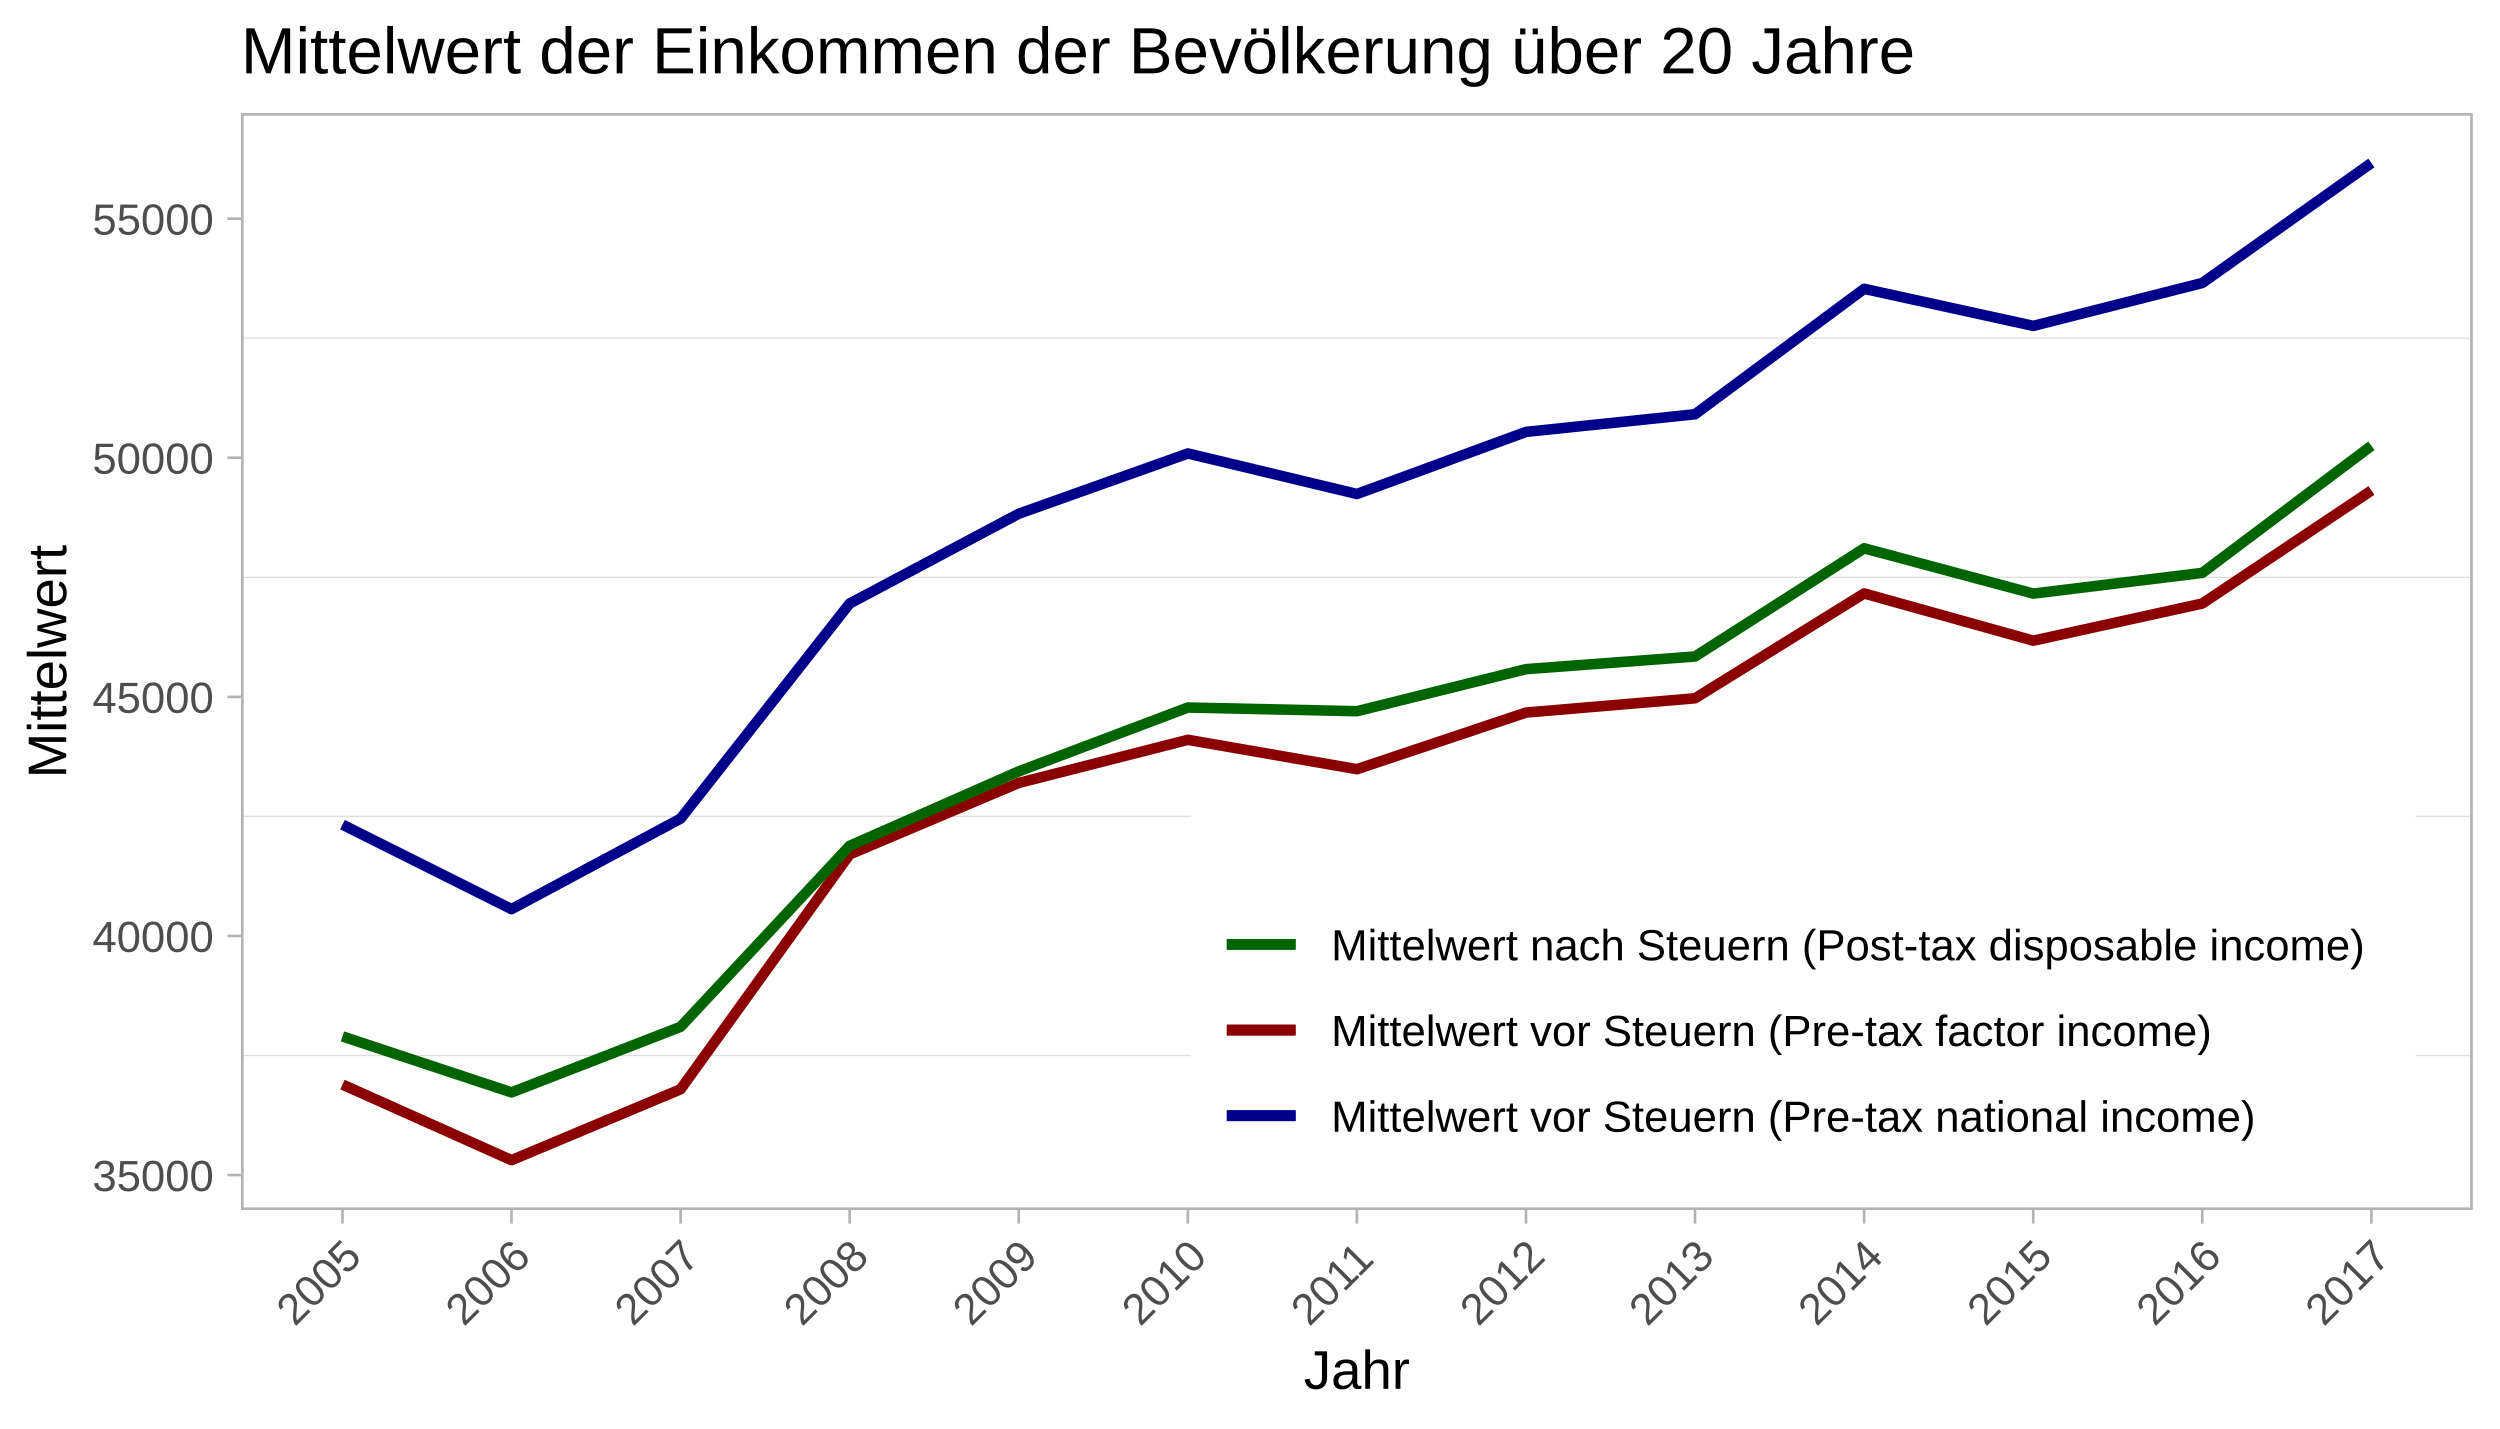
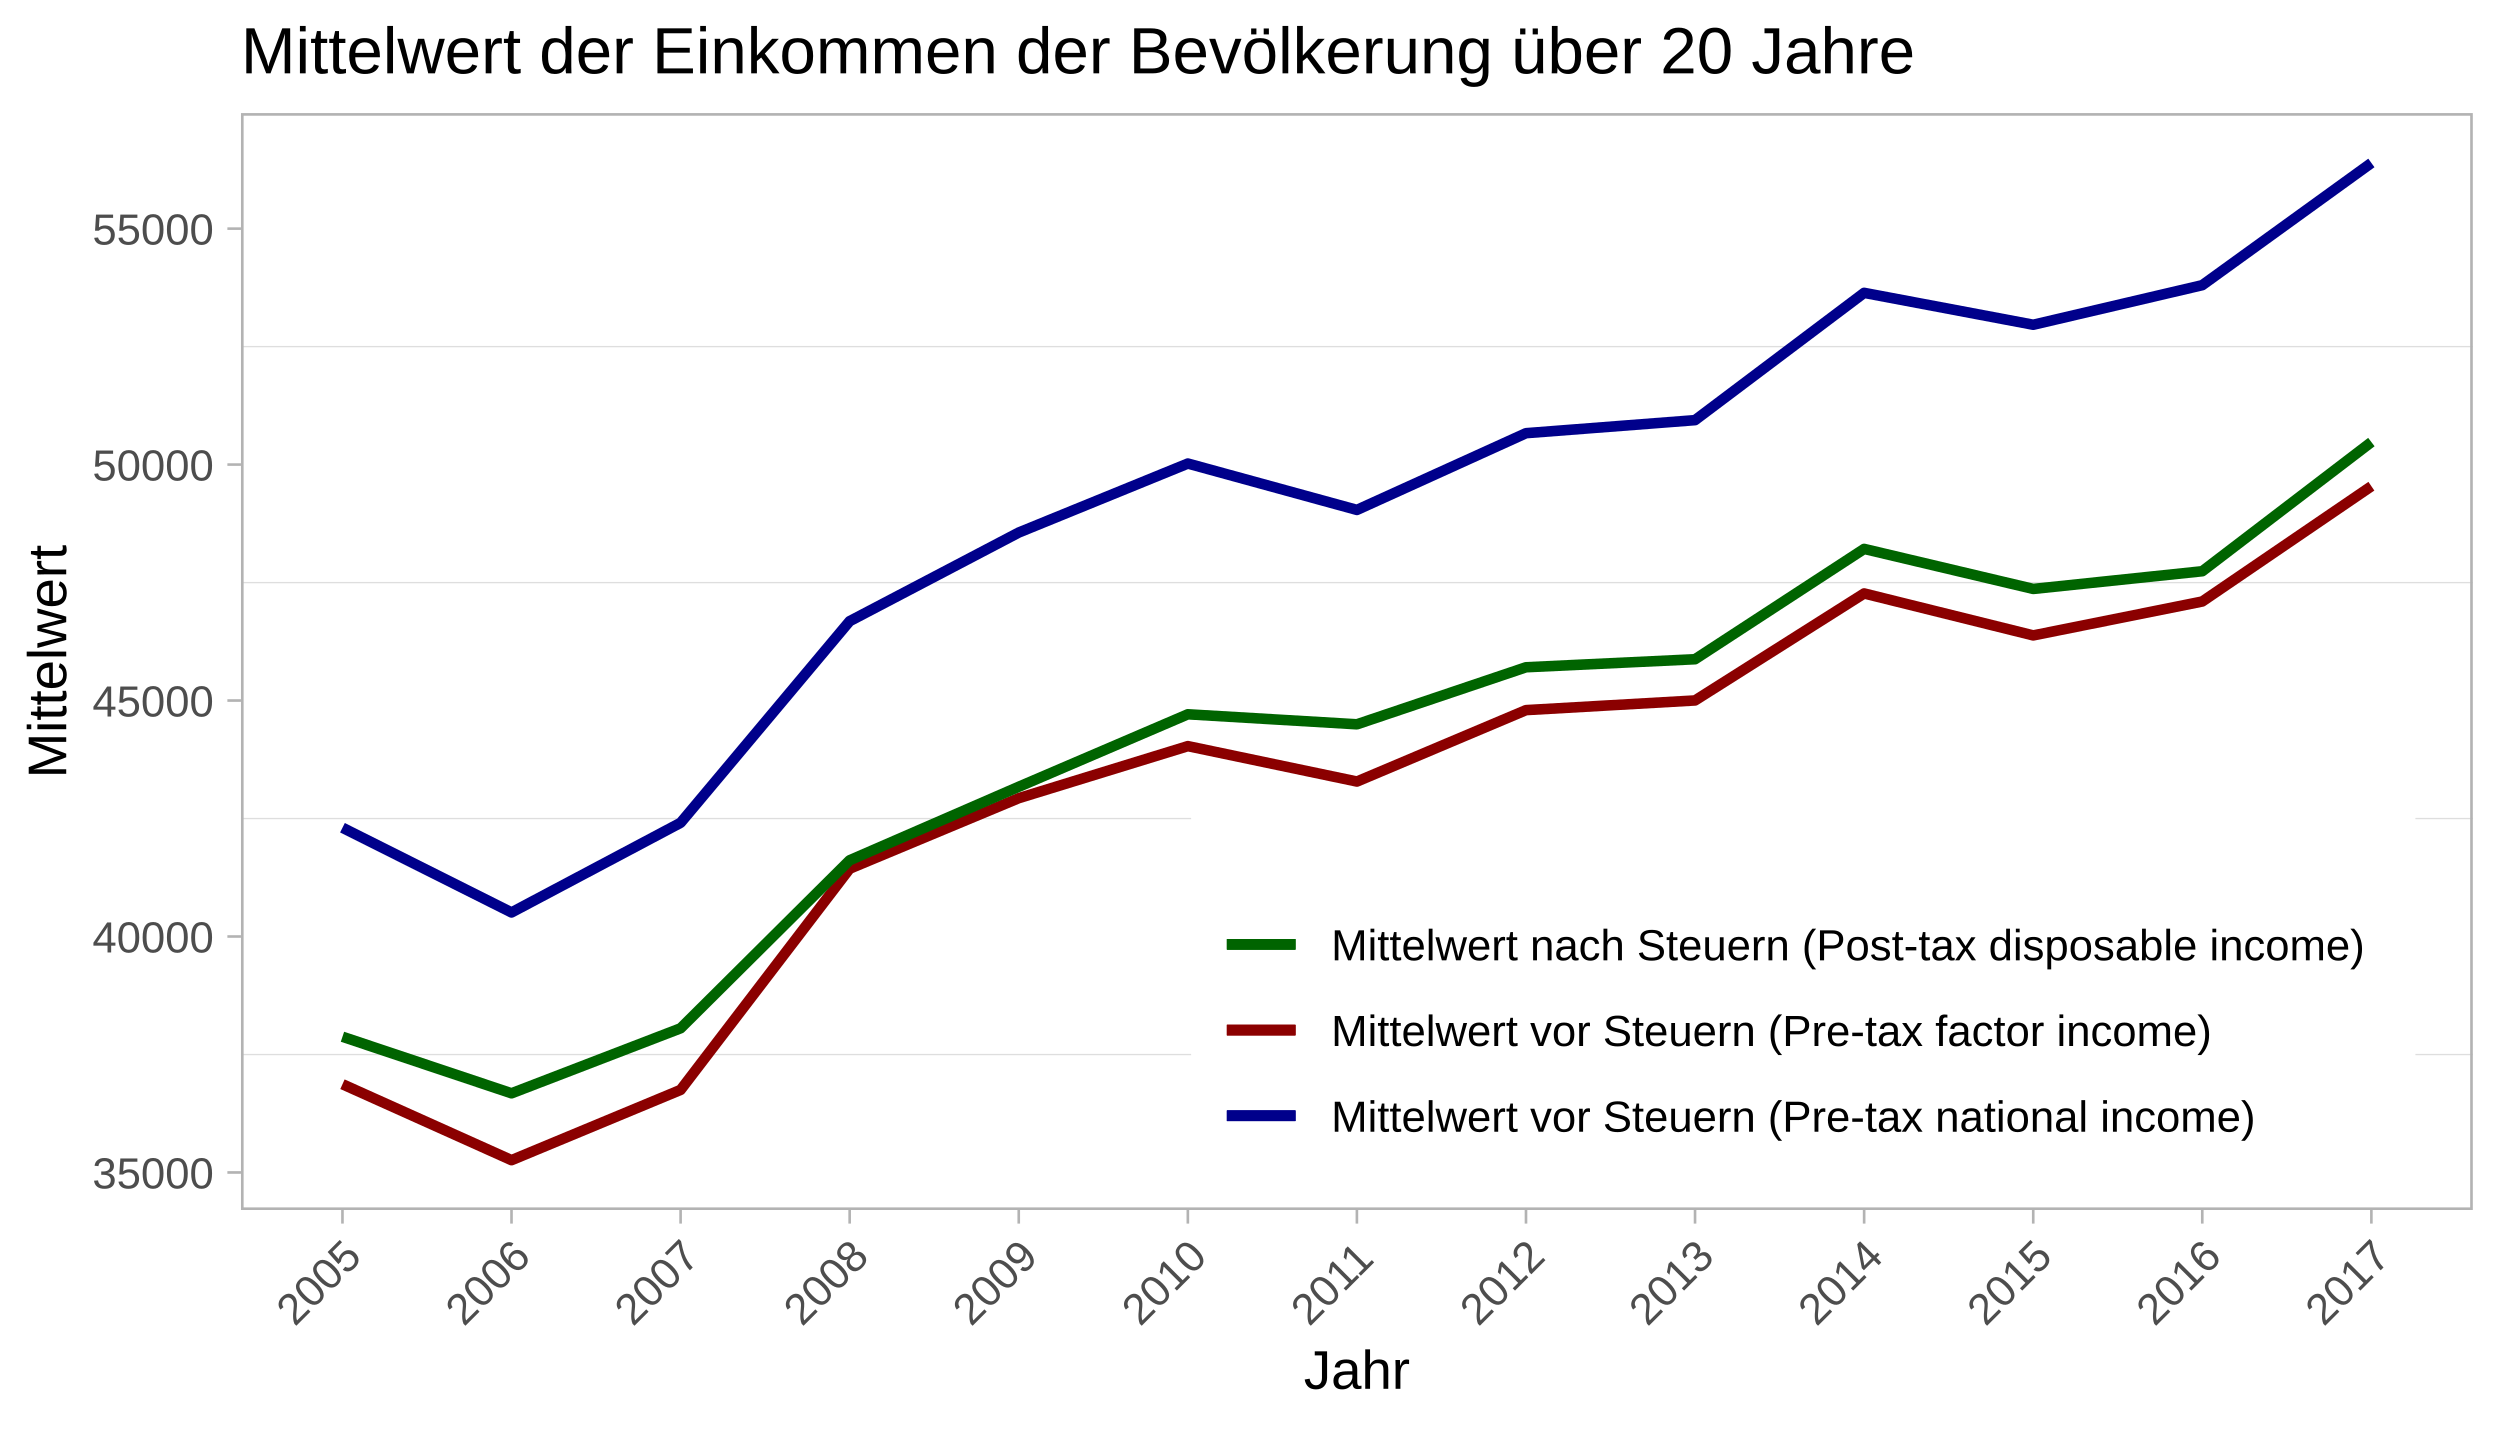
<svg xmlns="http://www.w3.org/2000/svg" viewBox="0 0 504.00 288.00">
  <defs>
    <style type="text/css">
    line, polyline, path, rect, circle {
      fill: none;
      stroke: #000000;
      stroke-linecap: round;
      stroke-linejoin: round;
      stroke-miterlimit: 10.00;
    }
  </style>
  </defs>
  <rect width="100%" height="100%" style="stroke: none; fill: #FFFFFF;" />
  <rect x="0.00" y="0.00" width="504.00" height="288.00" style="stroke-width: 1.07; stroke: #FFFFFF; fill: #FFFFFF;" />
  <defs>
    <clipPath id="cpNDguNTgzOHw0OTguNTIxfDI0My45NDR8MjIuODAyNw==">
      <rect x="48.58" y="22.80" width="449.94" height="221.14" />
    </clipPath>
  </defs>
  <rect x="48.58" y="22.80" width="449.94" height="221.14" style="stroke-width: 1.07; stroke: none; fill: #FFFFFF;" clip-path="url(#cpNDguNTgzOHw0OTguNTIxfDI0My45NDR8MjIuODAyNw==)" />
-   <polyline points="48.58,212.80 498.52,212.80 " style="stroke-width: 0.27; stroke: #DEDEDE; stroke-linecap: butt;" clip-path="url(#cpNDguNTgzOHw0OTguNTIxfDI0My45NDR8MjIuODAyNw==)" />
-   <polyline points="48.58,164.59 498.52,164.59 " style="stroke-width: 0.27; stroke: #DEDEDE; stroke-linecap: butt;" clip-path="url(#cpNDguNTgzOHw0OTguNTIxfDI0My45NDR8MjIuODAyNw==)" />
-   <polyline points="48.58,116.39 498.52,116.39 " style="stroke-width: 0.27; stroke: #DEDEDE; stroke-linecap: butt;" clip-path="url(#cpNDguNTgzOHw0OTguNTIxfDI0My45NDR8MjIuODAyNw==)" />
-   <polyline points="48.58,68.18 498.52,68.18 " style="stroke-width: 0.27; stroke: #DEDEDE; stroke-linecap: butt;" clip-path="url(#cpNDguNTgzOHw0OTguNTIxfDI0My45NDR8MjIuODAyNw==)" />
-   <polyline points="69.04,218.65 103.12,233.89 137.21,219.59 171.29,172.24 205.38,157.84 239.47,149.15 273.55,155.07 307.64,143.65 341.72,140.77 375.81,119.64 409.90,129.16 443.98,121.67 478.07,98.89 " style="stroke-width: 2.13; stroke: #8B0000; stroke-linecap: butt;" clip-path="url(#cpNDguNTgzOHw0OTguNTIxfDI0My45NDR8MjIuODAyNw==)" />
-   <polyline points="69.04,166.25 103.12,183.28 137.21,165.03 171.29,121.67 205.38,103.57 239.47,91.42 273.55,99.59 307.64,87.07 341.72,83.51 375.81,58.23 409.90,65.70 443.98,57.05 478.07,32.85 " style="stroke-width: 2.13; stroke: #00008B; stroke-linecap: butt;" clip-path="url(#cpNDguNTgzOHw0OTguNTIxfDI0My45NDR8MjIuODAyNw==)" />
-   <polyline points="69.04,208.95 103.12,220.23 137.21,207.00 171.29,170.52 205.38,155.51 239.47,142.64 273.55,143.38 307.64,134.90 341.72,132.35 375.81,110.54 409.90,119.67 443.98,115.49 478.07,89.87 " style="stroke-width: 2.13; stroke: #006400; stroke-linecap: butt;" clip-path="url(#cpNDguNTgzOHw0OTguNTIxfDI0My45NDR8MjIuODAyNw==)" />
+   <polyline points="48.58,212.59 498.52,212.59 " style="stroke-width: 0.27; stroke: #DEDEDE; stroke-linecap: butt;" clip-path="url(#cpNDguNTgzOHw0OTguNTIxfDI0My45NDR8MjIuODAyNw==)" />
+   <polyline points="48.58,165.02 498.52,165.02 " style="stroke-width: 0.27; stroke: #DEDEDE; stroke-linecap: butt;" clip-path="url(#cpNDguNTgzOHw0OTguNTIxfDI0My45NDR8MjIuODAyNw==)" />
+   <polyline points="48.58,117.45 498.52,117.45 " style="stroke-width: 0.27; stroke: #DEDEDE; stroke-linecap: butt;" clip-path="url(#cpNDguNTgzOHw0OTguNTIxfDI0My45NDR8MjIuODAyNw==)" />
+   <polyline points="48.58,69.88 498.52,69.88 " style="stroke-width: 0.27; stroke: #DEDEDE; stroke-linecap: butt;" clip-path="url(#cpNDguNTgzOHw0OTguNTIxfDI0My45NDR8MjIuODAyNw==)" />
+   <polyline points="69.04,218.58 103.12,233.89 137.21,219.72 171.29,175.13 205.38,160.91 239.47,150.42 273.55,157.56 307.64,143.16 341.72,141.21 375.81,119.64 409.90,128.10 443.98,121.26 478.07,98.02 " style="stroke-width: 2.13; stroke: #8B0000; stroke-linecap: butt;" clip-path="url(#cpNDguNTgzOHw0OTguNTIxfDI0My45NDR8MjIuODAyNw==)" />
+   <polyline points="69.04,166.87 103.12,183.95 137.21,165.87 171.29,125.23 205.38,107.36 239.47,93.45 273.55,102.80 307.64,87.33 341.72,84.70 375.81,59.04 409.90,65.47 443.98,57.49 478.07,32.85 " style="stroke-width: 2.13; stroke: #00008B; stroke-linecap: butt;" clip-path="url(#cpNDguNTgzOHw0OTguNTIxfDI0My45NDR8MjIuODAyNw==)" />
+   <polyline points="69.04,209.01 103.12,220.41 137.21,207.30 171.29,173.43 205.38,158.61 239.47,144.00 273.55,146.02 307.64,134.52 341.72,132.90 375.81,110.66 409.90,118.73 443.98,115.16 478.07,89.12 " style="stroke-width: 2.13; stroke: #006400; stroke-linecap: butt;" clip-path="url(#cpNDguNTgzOHw0OTguNTIxfDI0My45NDR8MjIuODAyNw==)" />
  <rect x="48.58" y="22.80" width="449.94" height="221.14" style="stroke-width: 1.07; stroke: #B3B3B3;" clip-path="url(#cpNDguNTgzOHw0OTguNTIxfDI0My45NDR8MjIuODAyNw==)" />
  <defs>
    <clipPath id="cpMHw1MDR8Mjg4fDA=">
      <rect x="0.00" y="0.00" width="504.00" height="288.00" />
    </clipPath>
  </defs>
  <g clip-path="url(#cpMHw1MDR8Mjg4fDA=)">
-     <text x="18.63" y="240.12" style="font-size: 8.80px; fill: #4D4D4D; font-family: Arial;" textLength="25.03px" lengthAdjust="spacingAndGlyphs">35000</text>
+     <text x="18.63" y="239.59" style="font-size: 8.80px; fill: #4D4D4D; font-family: Arial;" textLength="25.03px" lengthAdjust="spacingAndGlyphs">35000</text>
  </g>
  <g clip-path="url(#cpMHw1MDR8Mjg4fDA=)">
-     <text x="18.63" y="191.91" style="font-size: 8.80px; fill: #4D4D4D; font-family: Arial;" textLength="25.03px" lengthAdjust="spacingAndGlyphs">40000</text>
+     <text x="18.63" y="192.02" style="font-size: 8.80px; fill: #4D4D4D; font-family: Arial;" textLength="25.03px" lengthAdjust="spacingAndGlyphs">40000</text>
  </g>
  <g clip-path="url(#cpMHw1MDR8Mjg4fDA=)">
-     <text x="18.63" y="143.71" style="font-size: 8.80px; fill: #4D4D4D; font-family: Arial;" textLength="25.03px" lengthAdjust="spacingAndGlyphs">45000</text>
+     <text x="18.63" y="144.45" style="font-size: 8.80px; fill: #4D4D4D; font-family: Arial;" textLength="25.03px" lengthAdjust="spacingAndGlyphs">45000</text>
  </g>
  <g clip-path="url(#cpMHw1MDR8Mjg4fDA=)">
-     <text x="18.63" y="95.50" style="font-size: 8.80px; fill: #4D4D4D; font-family: Arial;" textLength="25.03px" lengthAdjust="spacingAndGlyphs">50000</text>
+     <text x="18.63" y="96.88" style="font-size: 8.80px; fill: #4D4D4D; font-family: Arial;" textLength="25.03px" lengthAdjust="spacingAndGlyphs">50000</text>
  </g>
  <g clip-path="url(#cpMHw1MDR8Mjg4fDA=)">
-     <text x="18.63" y="47.30" style="font-size: 8.80px; fill: #4D4D4D; font-family: Arial;" textLength="25.03px" lengthAdjust="spacingAndGlyphs">55000</text>
+     <text x="18.63" y="49.31" style="font-size: 8.80px; fill: #4D4D4D; font-family: Arial;" textLength="25.03px" lengthAdjust="spacingAndGlyphs">55000</text>
  </g>
-   <polyline points="45.84,236.90 48.58,236.90 " style="stroke-width: 0.53; stroke: #B3B3B3; stroke-linecap: butt;" clip-path="url(#cpMHw1MDR8Mjg4fDA=)" />
-   <polyline points="45.84,188.69 48.58,188.69 " style="stroke-width: 0.53; stroke: #B3B3B3; stroke-linecap: butt;" clip-path="url(#cpMHw1MDR8Mjg4fDA=)" />
-   <polyline points="45.84,140.49 48.58,140.49 " style="stroke-width: 0.53; stroke: #B3B3B3; stroke-linecap: butt;" clip-path="url(#cpMHw1MDR8Mjg4fDA=)" />
-   <polyline points="45.84,92.28 48.58,92.28 " style="stroke-width: 0.53; stroke: #B3B3B3; stroke-linecap: butt;" clip-path="url(#cpMHw1MDR8Mjg4fDA=)" />
-   <polyline points="45.84,44.08 48.58,44.08 " style="stroke-width: 0.53; stroke: #B3B3B3; stroke-linecap: butt;" clip-path="url(#cpMHw1MDR8Mjg4fDA=)" />
+   <polyline points="45.84,236.37 48.58,236.37 " style="stroke-width: 0.53; stroke: #B3B3B3; stroke-linecap: butt;" clip-path="url(#cpMHw1MDR8Mjg4fDA=)" />
+   <polyline points="45.84,188.80 48.58,188.80 " style="stroke-width: 0.53; stroke: #B3B3B3; stroke-linecap: butt;" clip-path="url(#cpMHw1MDR8Mjg4fDA=)" />
+   <polyline points="45.84,141.23 48.58,141.23 " style="stroke-width: 0.53; stroke: #B3B3B3; stroke-linecap: butt;" clip-path="url(#cpMHw1MDR8Mjg4fDA=)" />
+   <polyline points="45.84,93.66 48.58,93.66 " style="stroke-width: 0.53; stroke: #B3B3B3; stroke-linecap: butt;" clip-path="url(#cpMHw1MDR8Mjg4fDA=)" />
+   <polyline points="45.84,46.09 48.58,46.09 " style="stroke-width: 0.53; stroke: #B3B3B3; stroke-linecap: butt;" clip-path="url(#cpMHw1MDR8Mjg4fDA=)" />
  <polyline points="69.04,246.68 69.04,243.94 " style="stroke-width: 0.53; stroke: #B3B3B3; stroke-linecap: butt;" clip-path="url(#cpMHw1MDR8Mjg4fDA=)" />
  <polyline points="103.12,246.68 103.12,243.94 " style="stroke-width: 0.53; stroke: #B3B3B3; stroke-linecap: butt;" clip-path="url(#cpMHw1MDR8Mjg4fDA=)" />
  <polyline points="137.21,246.68 137.21,243.94 " style="stroke-width: 0.53; stroke: #B3B3B3; stroke-linecap: butt;" clip-path="url(#cpMHw1MDR8Mjg4fDA=)" />
  <polyline points="171.29,246.68 171.29,243.94 " style="stroke-width: 0.53; stroke: #B3B3B3; stroke-linecap: butt;" clip-path="url(#cpMHw1MDR8Mjg4fDA=)" />
  <polyline points="205.38,246.68 205.38,243.94 " style="stroke-width: 0.53; stroke: #B3B3B3; stroke-linecap: butt;" clip-path="url(#cpMHw1MDR8Mjg4fDA=)" />
  <polyline points="239.47,246.68 239.47,243.94 " style="stroke-width: 0.53; stroke: #B3B3B3; stroke-linecap: butt;" clip-path="url(#cpMHw1MDR8Mjg4fDA=)" />
  <polyline points="273.55,246.68 273.55,243.94 " style="stroke-width: 0.53; stroke: #B3B3B3; stroke-linecap: butt;" clip-path="url(#cpMHw1MDR8Mjg4fDA=)" />
  <polyline points="307.64,246.68 307.64,243.94 " style="stroke-width: 0.53; stroke: #B3B3B3; stroke-linecap: butt;" clip-path="url(#cpMHw1MDR8Mjg4fDA=)" />
  <polyline points="341.72,246.68 341.72,243.94 " style="stroke-width: 0.53; stroke: #B3B3B3; stroke-linecap: butt;" clip-path="url(#cpMHw1MDR8Mjg4fDA=)" />
  <polyline points="375.81,246.68 375.81,243.94 " style="stroke-width: 0.53; stroke: #B3B3B3; stroke-linecap: butt;" clip-path="url(#cpMHw1MDR8Mjg4fDA=)" />
  <polyline points="409.90,246.68 409.90,243.94 " style="stroke-width: 0.53; stroke: #B3B3B3; stroke-linecap: butt;" clip-path="url(#cpMHw1MDR8Mjg4fDA=)" />
  <polyline points="443.98,246.68 443.98,243.94 " style="stroke-width: 0.53; stroke: #B3B3B3; stroke-linecap: butt;" clip-path="url(#cpMHw1MDR8Mjg4fDA=)" />
  <polyline points="478.07,246.68 478.07,243.94 " style="stroke-width: 0.53; stroke: #B3B3B3; stroke-linecap: butt;" clip-path="url(#cpMHw1MDR8Mjg4fDA=)" />
  <g clip-path="url(#cpMHw1MDR8Mjg4fDA=)">
    <text transform="translate(59.43,267.58) rotate(-45)" style="font-size: 8.80px; fill: #4D4D4D; font-family: Arial;" textLength="20.02px" lengthAdjust="spacingAndGlyphs">2005</text>
  </g>
  <g clip-path="url(#cpMHw1MDR8Mjg4fDA=)">
    <text transform="translate(93.52,267.58) rotate(-45)" style="font-size: 8.80px; fill: #4D4D4D; font-family: Arial;" textLength="20.02px" lengthAdjust="spacingAndGlyphs">2006</text>
  </g>
  <g clip-path="url(#cpMHw1MDR8Mjg4fDA=)">
    <text transform="translate(127.60,267.58) rotate(-45)" style="font-size: 8.80px; fill: #4D4D4D; font-family: Arial;" textLength="20.02px" lengthAdjust="spacingAndGlyphs">2007</text>
  </g>
  <g clip-path="url(#cpMHw1MDR8Mjg4fDA=)">
    <text transform="translate(161.69,267.58) rotate(-45)" style="font-size: 8.80px; fill: #4D4D4D; font-family: Arial;" textLength="20.02px" lengthAdjust="spacingAndGlyphs">2008</text>
  </g>
  <g clip-path="url(#cpMHw1MDR8Mjg4fDA=)">
    <text transform="translate(195.77,267.58) rotate(-45)" style="font-size: 8.80px; fill: #4D4D4D; font-family: Arial;" textLength="20.02px" lengthAdjust="spacingAndGlyphs">2009</text>
  </g>
  <g clip-path="url(#cpMHw1MDR8Mjg4fDA=)">
    <text transform="translate(229.86,267.58) rotate(-45)" style="font-size: 8.80px; fill: #4D4D4D; font-family: Arial;" textLength="20.02px" lengthAdjust="spacingAndGlyphs">2010</text>
  </g>
  <g clip-path="url(#cpMHw1MDR8Mjg4fDA=)">
    <text transform="translate(263.95,267.58) rotate(-45)" style="font-size: 8.80px; fill: #4D4D4D; font-family: Arial;" textLength="20.02px" lengthAdjust="spacingAndGlyphs">2011</text>
  </g>
  <g clip-path="url(#cpMHw1MDR8Mjg4fDA=)">
    <text transform="translate(298.03,267.58) rotate(-45)" style="font-size: 8.80px; fill: #4D4D4D; font-family: Arial;" textLength="20.02px" lengthAdjust="spacingAndGlyphs">2012</text>
  </g>
  <g clip-path="url(#cpMHw1MDR8Mjg4fDA=)">
    <text transform="translate(332.12,267.58) rotate(-45)" style="font-size: 8.80px; fill: #4D4D4D; font-family: Arial;" textLength="20.02px" lengthAdjust="spacingAndGlyphs">2013</text>
  </g>
  <g clip-path="url(#cpMHw1MDR8Mjg4fDA=)">
    <text transform="translate(366.21,267.58) rotate(-45)" style="font-size: 8.80px; fill: #4D4D4D; font-family: Arial;" textLength="20.02px" lengthAdjust="spacingAndGlyphs">2014</text>
  </g>
  <g clip-path="url(#cpMHw1MDR8Mjg4fDA=)">
    <text transform="translate(400.29,267.58) rotate(-45)" style="font-size: 8.80px; fill: #4D4D4D; font-family: Arial;" textLength="20.02px" lengthAdjust="spacingAndGlyphs">2015</text>
  </g>
  <g clip-path="url(#cpMHw1MDR8Mjg4fDA=)">
    <text transform="translate(434.38,267.58) rotate(-45)" style="font-size: 8.80px; fill: #4D4D4D; font-family: Arial;" textLength="20.02px" lengthAdjust="spacingAndGlyphs">2016</text>
  </g>
  <g clip-path="url(#cpMHw1MDR8Mjg4fDA=)">
    <text transform="translate(468.46,267.58) rotate(-45)" style="font-size: 8.80px; fill: #4D4D4D; font-family: Arial;" textLength="20.02px" lengthAdjust="spacingAndGlyphs">2017</text>
  </g>
  <g clip-path="url(#cpMHw1MDR8Mjg4fDA=)">
    <text x="262.85" y="279.99" style="font-size: 11.00px; font-family: Arial;" textLength="21.40px" lengthAdjust="spacingAndGlyphs">Jahr</text>
  </g>
  <g clip-path="url(#cpMHw1MDR8Mjg4fDA=)">
    <text transform="translate(13.35,156.90) rotate(-90)" style="font-size: 11.00px; font-family: Arial;" textLength="47.06px" lengthAdjust="spacingAndGlyphs">Mittelwert</text>
  </g>
  <rect x="240.13" y="160.37" width="246.81" height="78.68" style="stroke-width: 1.07; stroke: none; fill: #FFFFFF;" clip-path="url(#cpMHw1MDR8Mjg4fDA=)" />
  <rect x="245.61" y="181.74" width="17.28" height="17.28" style="stroke-width: 1.07; stroke: none; fill: #FFFFFF;" clip-path="url(#cpMHw1MDR8Mjg4fDA=)" />
  <line x1="247.34" y1="190.38" x2="261.16" y2="190.38" style="stroke-width: 2.13; stroke: #006400; stroke-linecap: butt;" clip-path="url(#cpMHw1MDR8Mjg4fDA=)" />
  <line x1="247.34" y1="190.38" x2="261.16" y2="190.38" style="stroke-width: 2.13; stroke: #006400; stroke-linecap: butt;" clip-path="url(#cpMHw1MDR8Mjg4fDA=)" />
  <line x1="247.34" y1="190.38" x2="261.16" y2="190.38" style="stroke-width: 2.13; stroke: #006400; stroke-linecap: butt;" clip-path="url(#cpMHw1MDR8Mjg4fDA=)" />
  <rect x="245.61" y="199.02" width="17.28" height="17.28" style="stroke-width: 1.07; stroke: none; fill: #FFFFFF;" clip-path="url(#cpMHw1MDR8Mjg4fDA=)" />
  <line x1="247.34" y1="207.66" x2="261.16" y2="207.66" style="stroke-width: 2.13; stroke: #8B0000; stroke-linecap: butt;" clip-path="url(#cpMHw1MDR8Mjg4fDA=)" />
  <line x1="247.34" y1="207.66" x2="261.16" y2="207.66" style="stroke-width: 2.13; stroke: #8B0000; stroke-linecap: butt;" clip-path="url(#cpMHw1MDR8Mjg4fDA=)" />
  <line x1="247.34" y1="207.66" x2="261.16" y2="207.66" style="stroke-width: 2.13; stroke: #8B0000; stroke-linecap: butt;" clip-path="url(#cpMHw1MDR8Mjg4fDA=)" />
  <rect x="245.61" y="216.30" width="17.28" height="17.28" style="stroke-width: 1.07; stroke: none; fill: #FFFFFF;" clip-path="url(#cpMHw1MDR8Mjg4fDA=)" />
  <line x1="247.34" y1="224.94" x2="261.16" y2="224.94" style="stroke-width: 2.13; stroke: #00008B; stroke-linecap: butt;" clip-path="url(#cpMHw1MDR8Mjg4fDA=)" />
  <line x1="247.34" y1="224.94" x2="261.16" y2="224.94" style="stroke-width: 2.13; stroke: #00008B; stroke-linecap: butt;" clip-path="url(#cpMHw1MDR8Mjg4fDA=)" />
  <line x1="247.34" y1="224.94" x2="261.16" y2="224.94" style="stroke-width: 2.13; stroke: #00008B; stroke-linecap: butt;" clip-path="url(#cpMHw1MDR8Mjg4fDA=)" />
  <g clip-path="url(#cpMHw1MDR8Mjg4fDA=)">
    <text x="268.37" y="193.60" style="font-size: 8.80px; font-family: Arial;" textLength="213.10px" lengthAdjust="spacingAndGlyphs">Mittelwert nach Steuern (Post-tax disposable income)</text>
  </g>
  <g clip-path="url(#cpMHw1MDR8Mjg4fDA=)">
    <text x="268.37" y="210.88" style="font-size: 8.80px; font-family: Arial;" textLength="181.56px" lengthAdjust="spacingAndGlyphs">Mittelwert vor Steuern (Pre-tax factor income)</text>
  </g>
  <g clip-path="url(#cpMHw1MDR8Mjg4fDA=)">
    <text x="268.37" y="228.16" style="font-size: 8.80px; font-family: Arial;" textLength="190.57px" lengthAdjust="spacingAndGlyphs">Mittelwert vor Steuern (Pre-tax national income)</text>
  </g>
  <g clip-path="url(#cpMHw1MDR8Mjg4fDA=)">
    <text x="48.58" y="14.79" style="font-size: 13.20px; font-family: Arial;" textLength="335.99px" lengthAdjust="spacingAndGlyphs">Mittelwert  der Einkommen der Bevölkerung über 20 Jahre</text>
  </g>
</svg>
